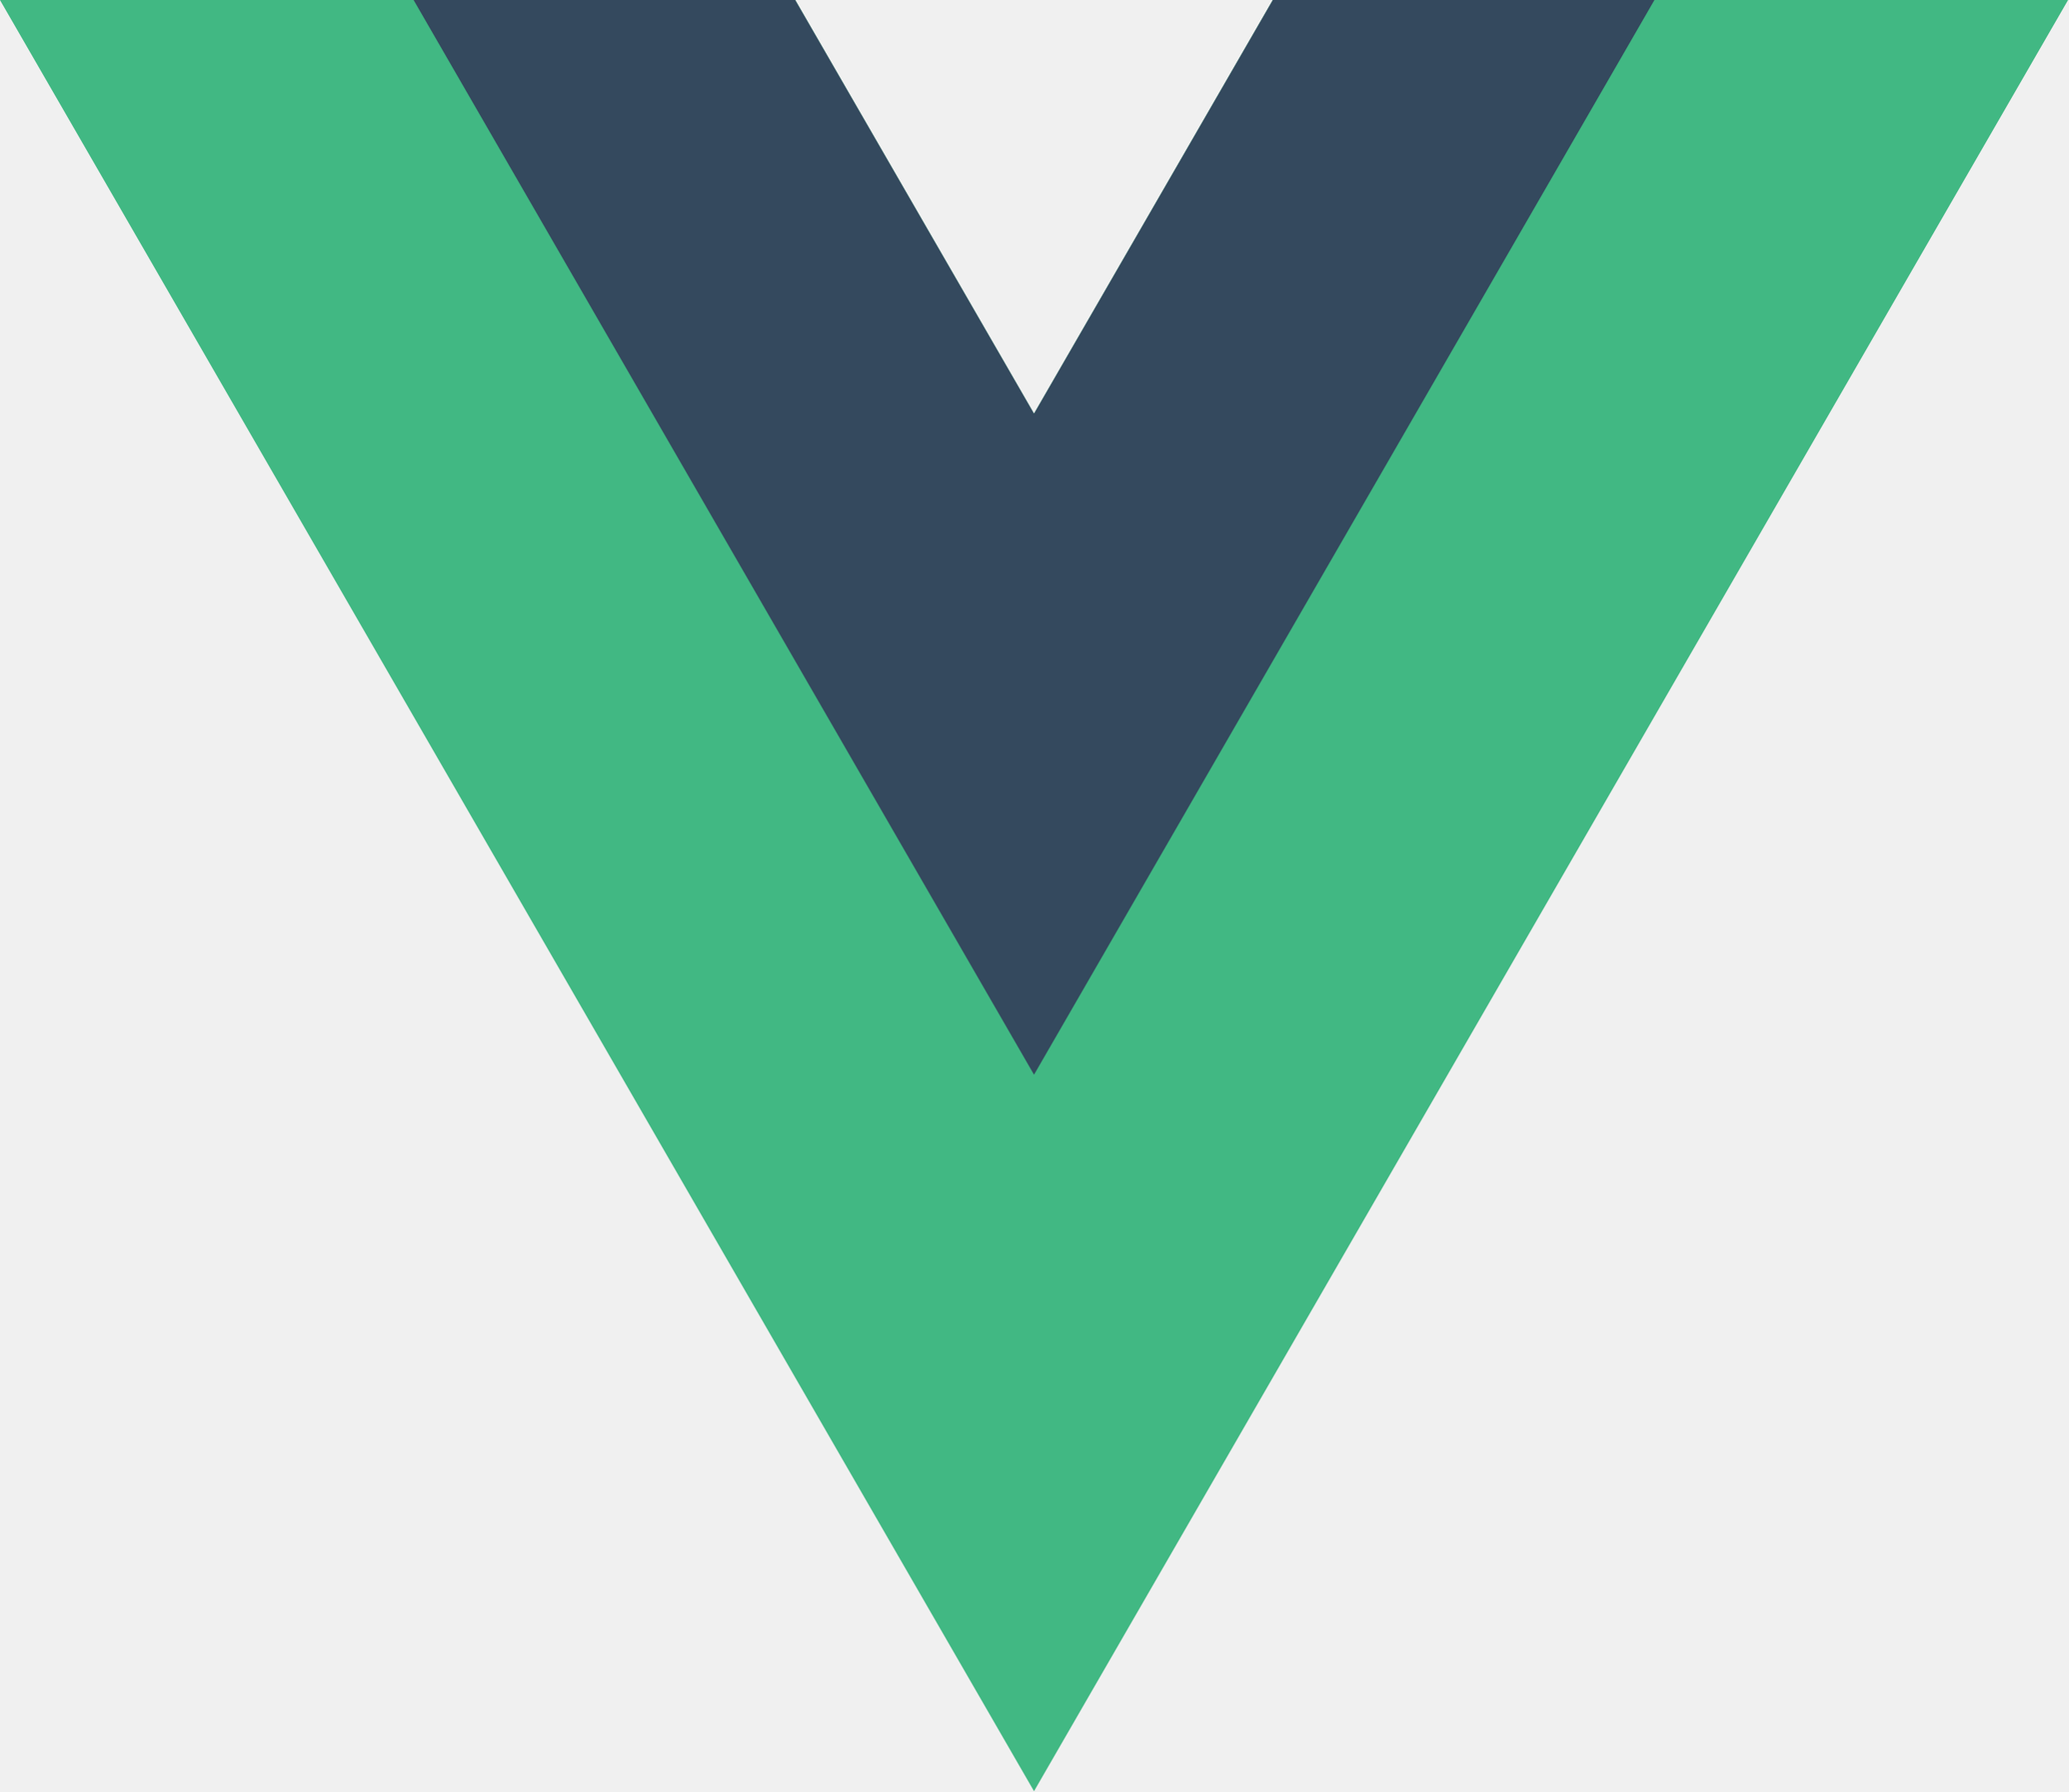
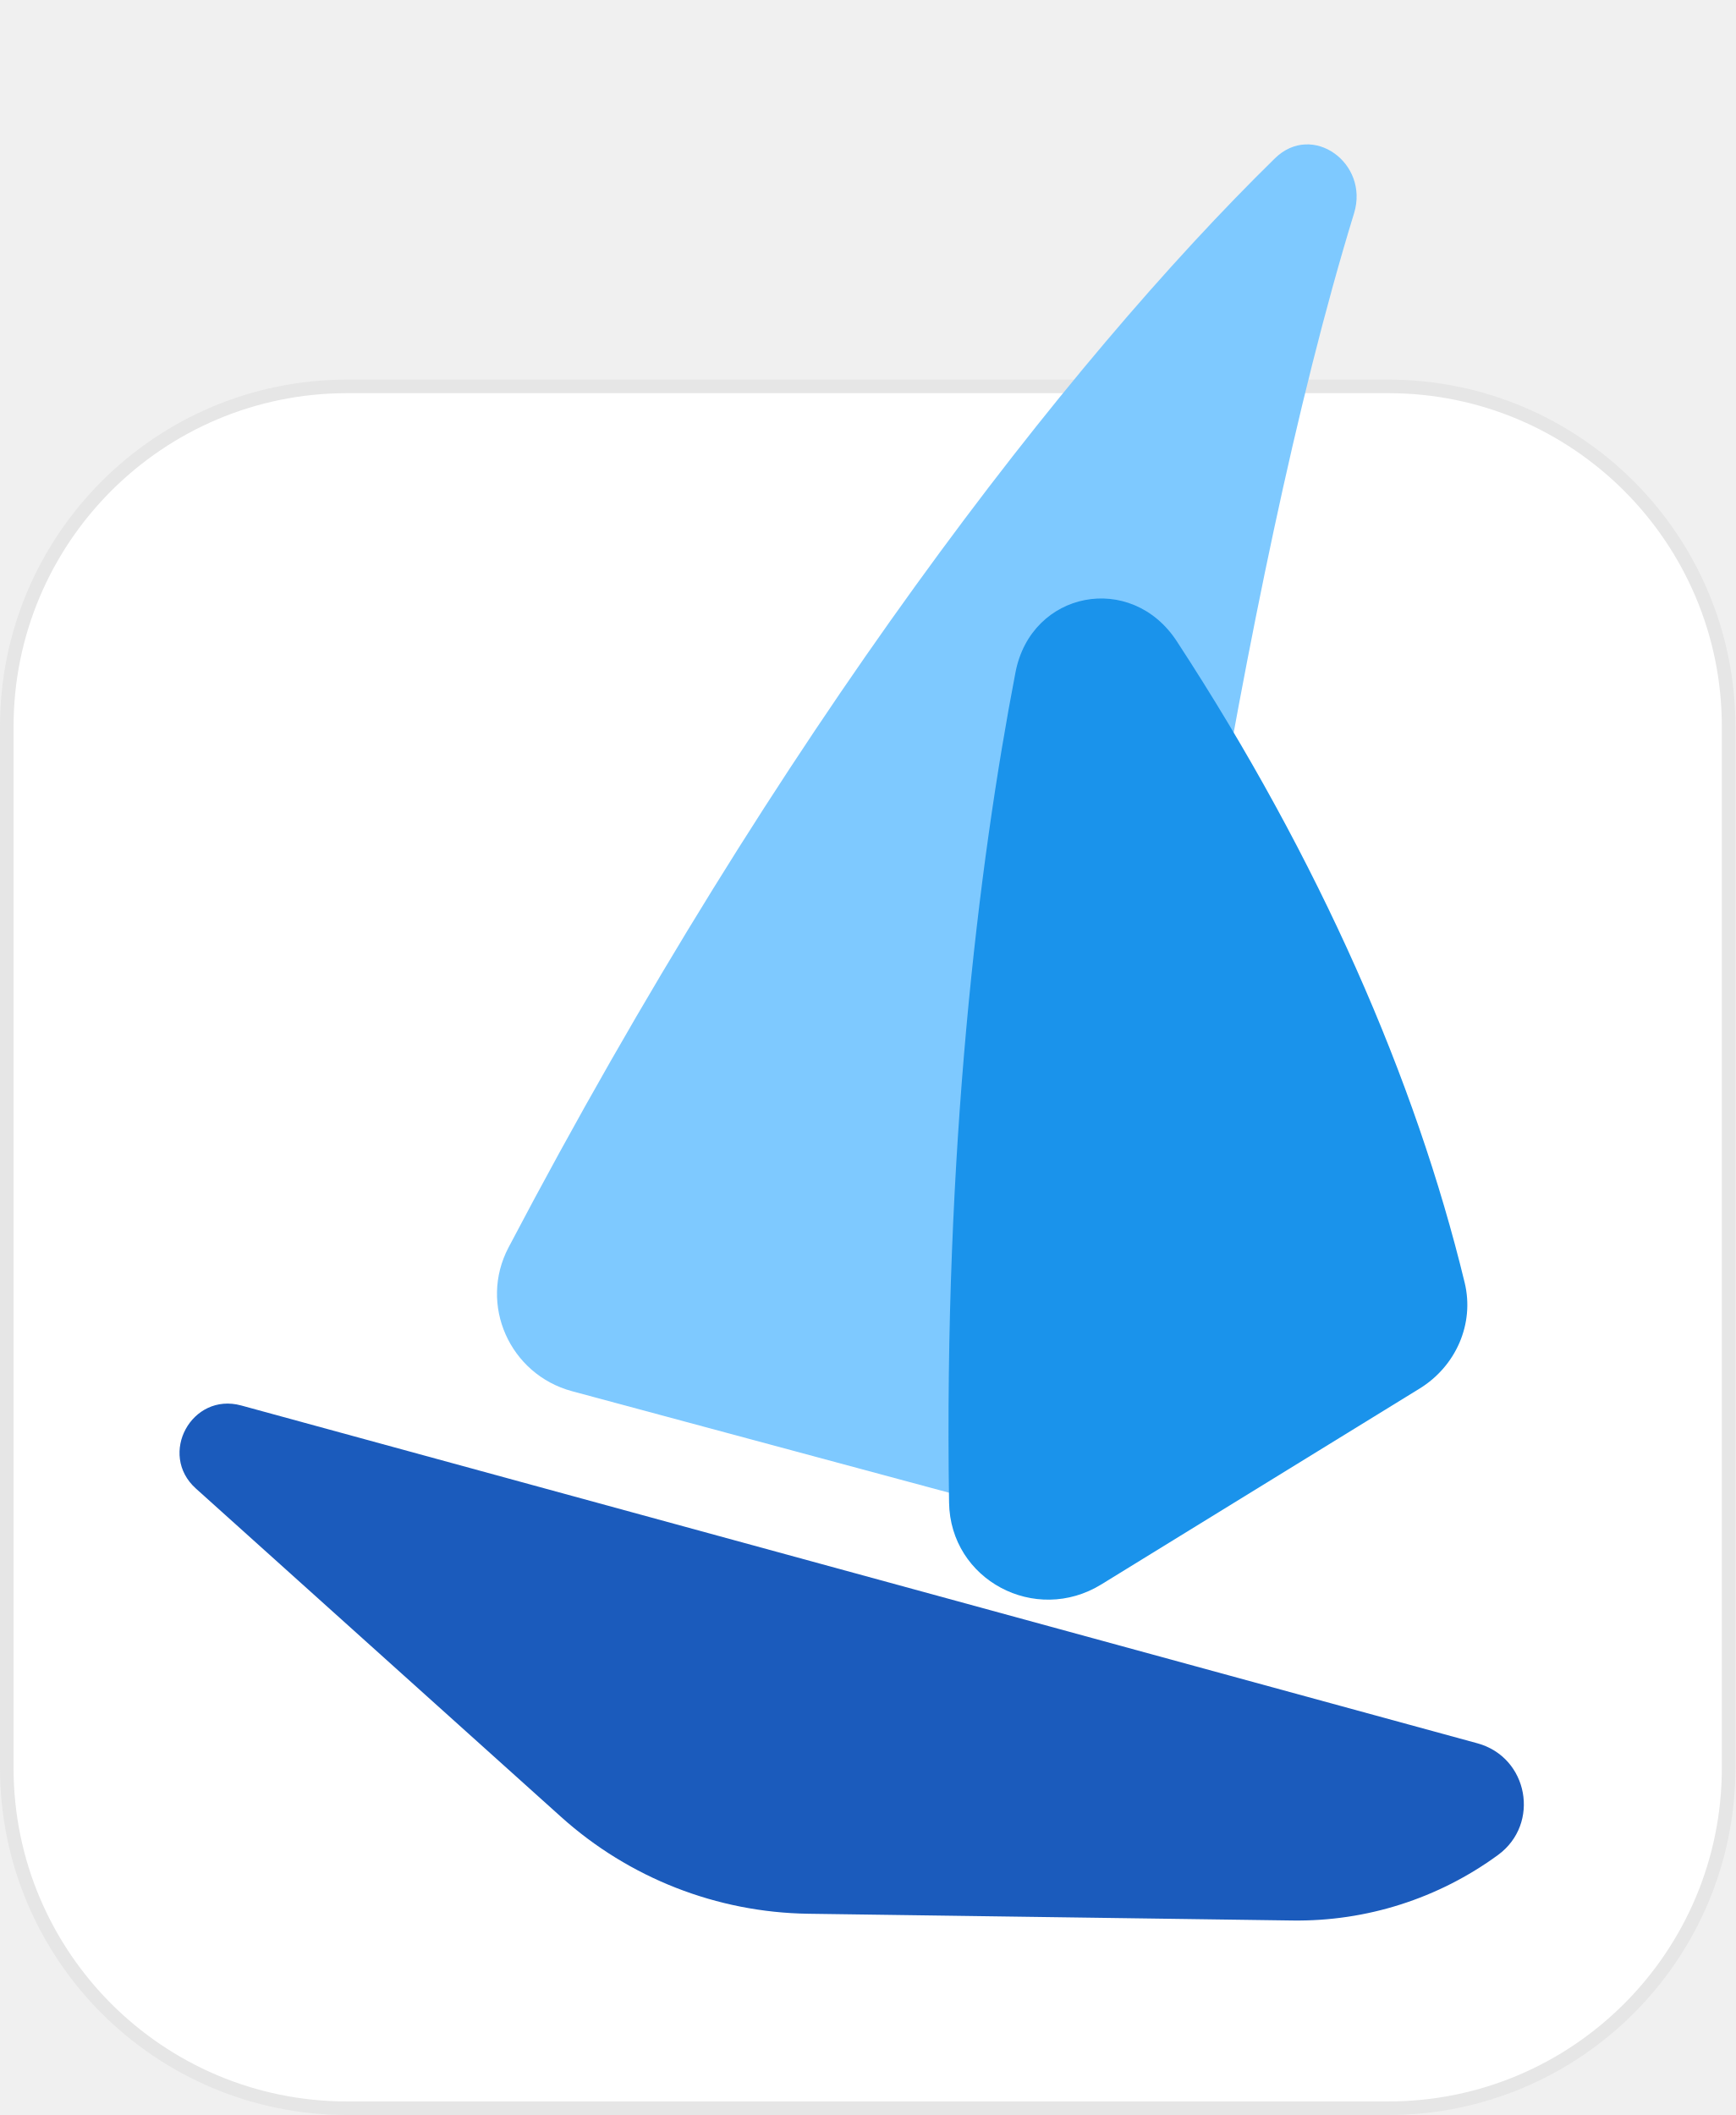
- <svg xmlns="http://www.w3.org/2000/svg" viewBox="0 0 261.76 226.69">
-   <path d="M161.096.001l-30.225 52.351L100.647.001H-.005l130.877 226.688L261.749.001z" fill="#41b883" />
-   <path d="M161.096.001l-30.225 52.351L100.647.001H52.346l78.526 136.01L209.398.001z" fill="#34495e" />
+ <svg xmlns="http://www.w3.org/2000/svg" width="64" height="78" viewBox="0 0 64 78" fill="none">
+   <rect y="14" width="64" height="64" rx="12.8" fill="white" />
+   <rect x="0.25" y="14.25" width="63.5" height="63.5" rx="12.55" stroke="black" stroke-opacity="0.1" stroke-width="0.5" />
+   <path d="M18.753 46.008C28.735 27.008 39.346 13.355 47.017 5.84C48.396 4.488 50.504 6.018 49.937 7.864C45.651 21.827 42.693 43.93 41.37 54.548C41.228 55.684 40.117 56.428 39.012 56.13L21.097 51.307C18.799 50.688 17.646 48.114 18.753 46.008Z" fill="#7EC9FF" />
+   <path d="M35.001 55.414C34.802 42.46 36.081 31.904 37.451 24.794C38.032 21.783 41.72 21.08 43.398 23.647C48.673 31.721 52.209 39.847 54.016 47.304C54.385 48.826 53.688 50.388 52.355 51.209L40.617 58.432C38.183 59.93 35.045 58.271 35.001 55.414Z" fill="#1A93EB" />
+   <path d="M7.224 54.896C5.818 53.632 7.072 51.335 8.895 51.833L54.486 64.292C56.364 64.805 56.817 67.261 55.245 68.411C53.049 70.017 50.39 70.865 47.669 70.827L29.812 70.578C26.441 70.531 23.201 69.262 20.694 67.008L7.224 54.896Z" fill="#1B5BBC" />
</svg>
